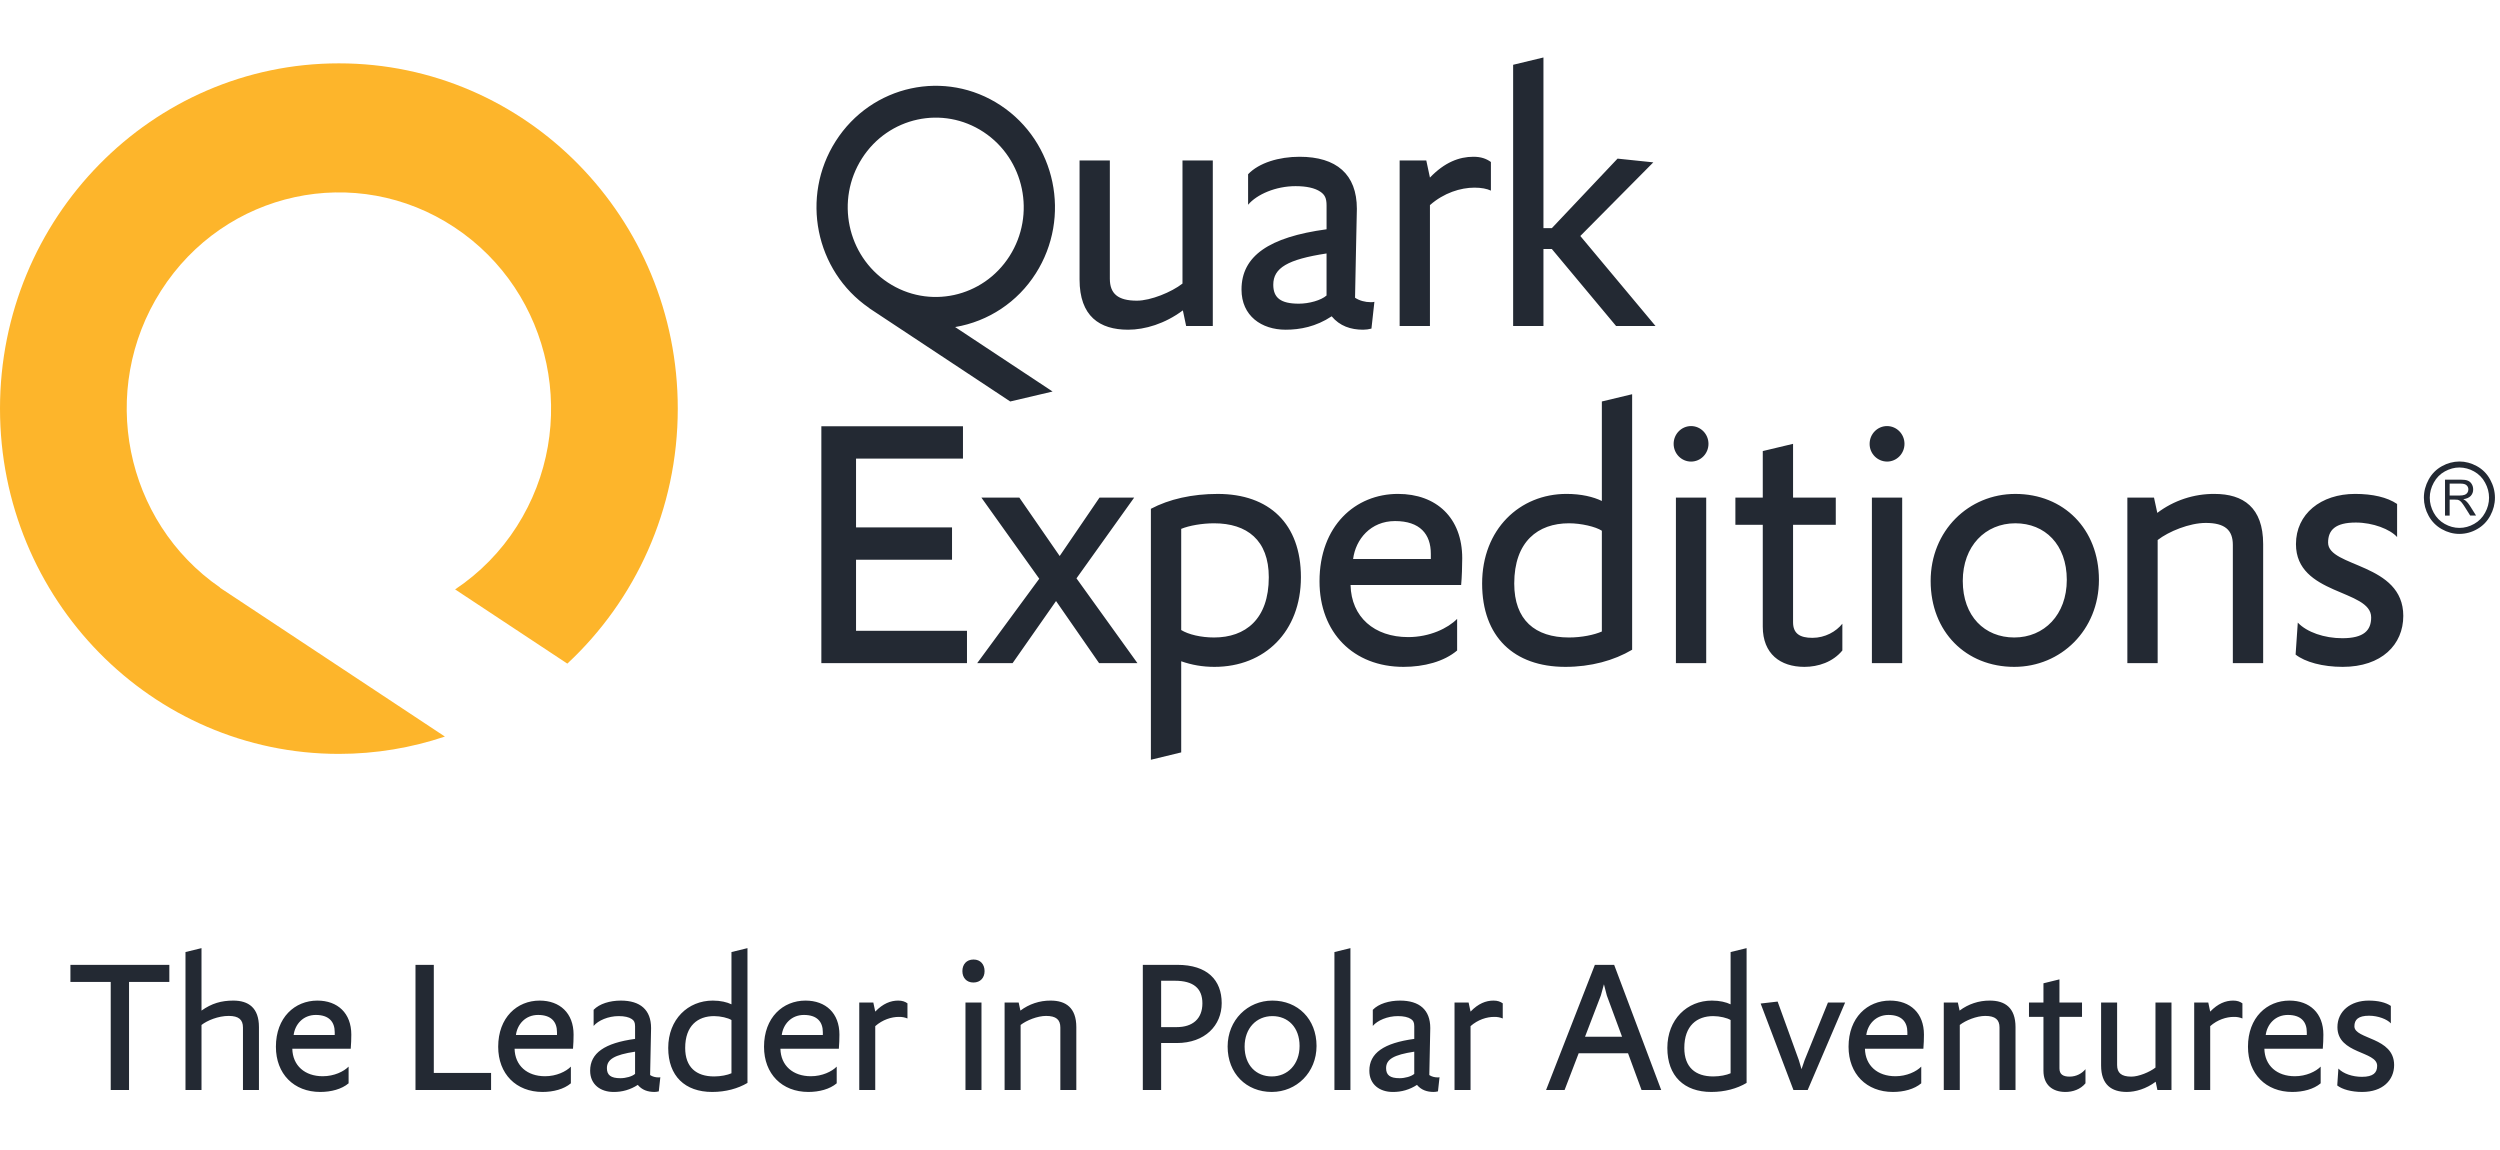
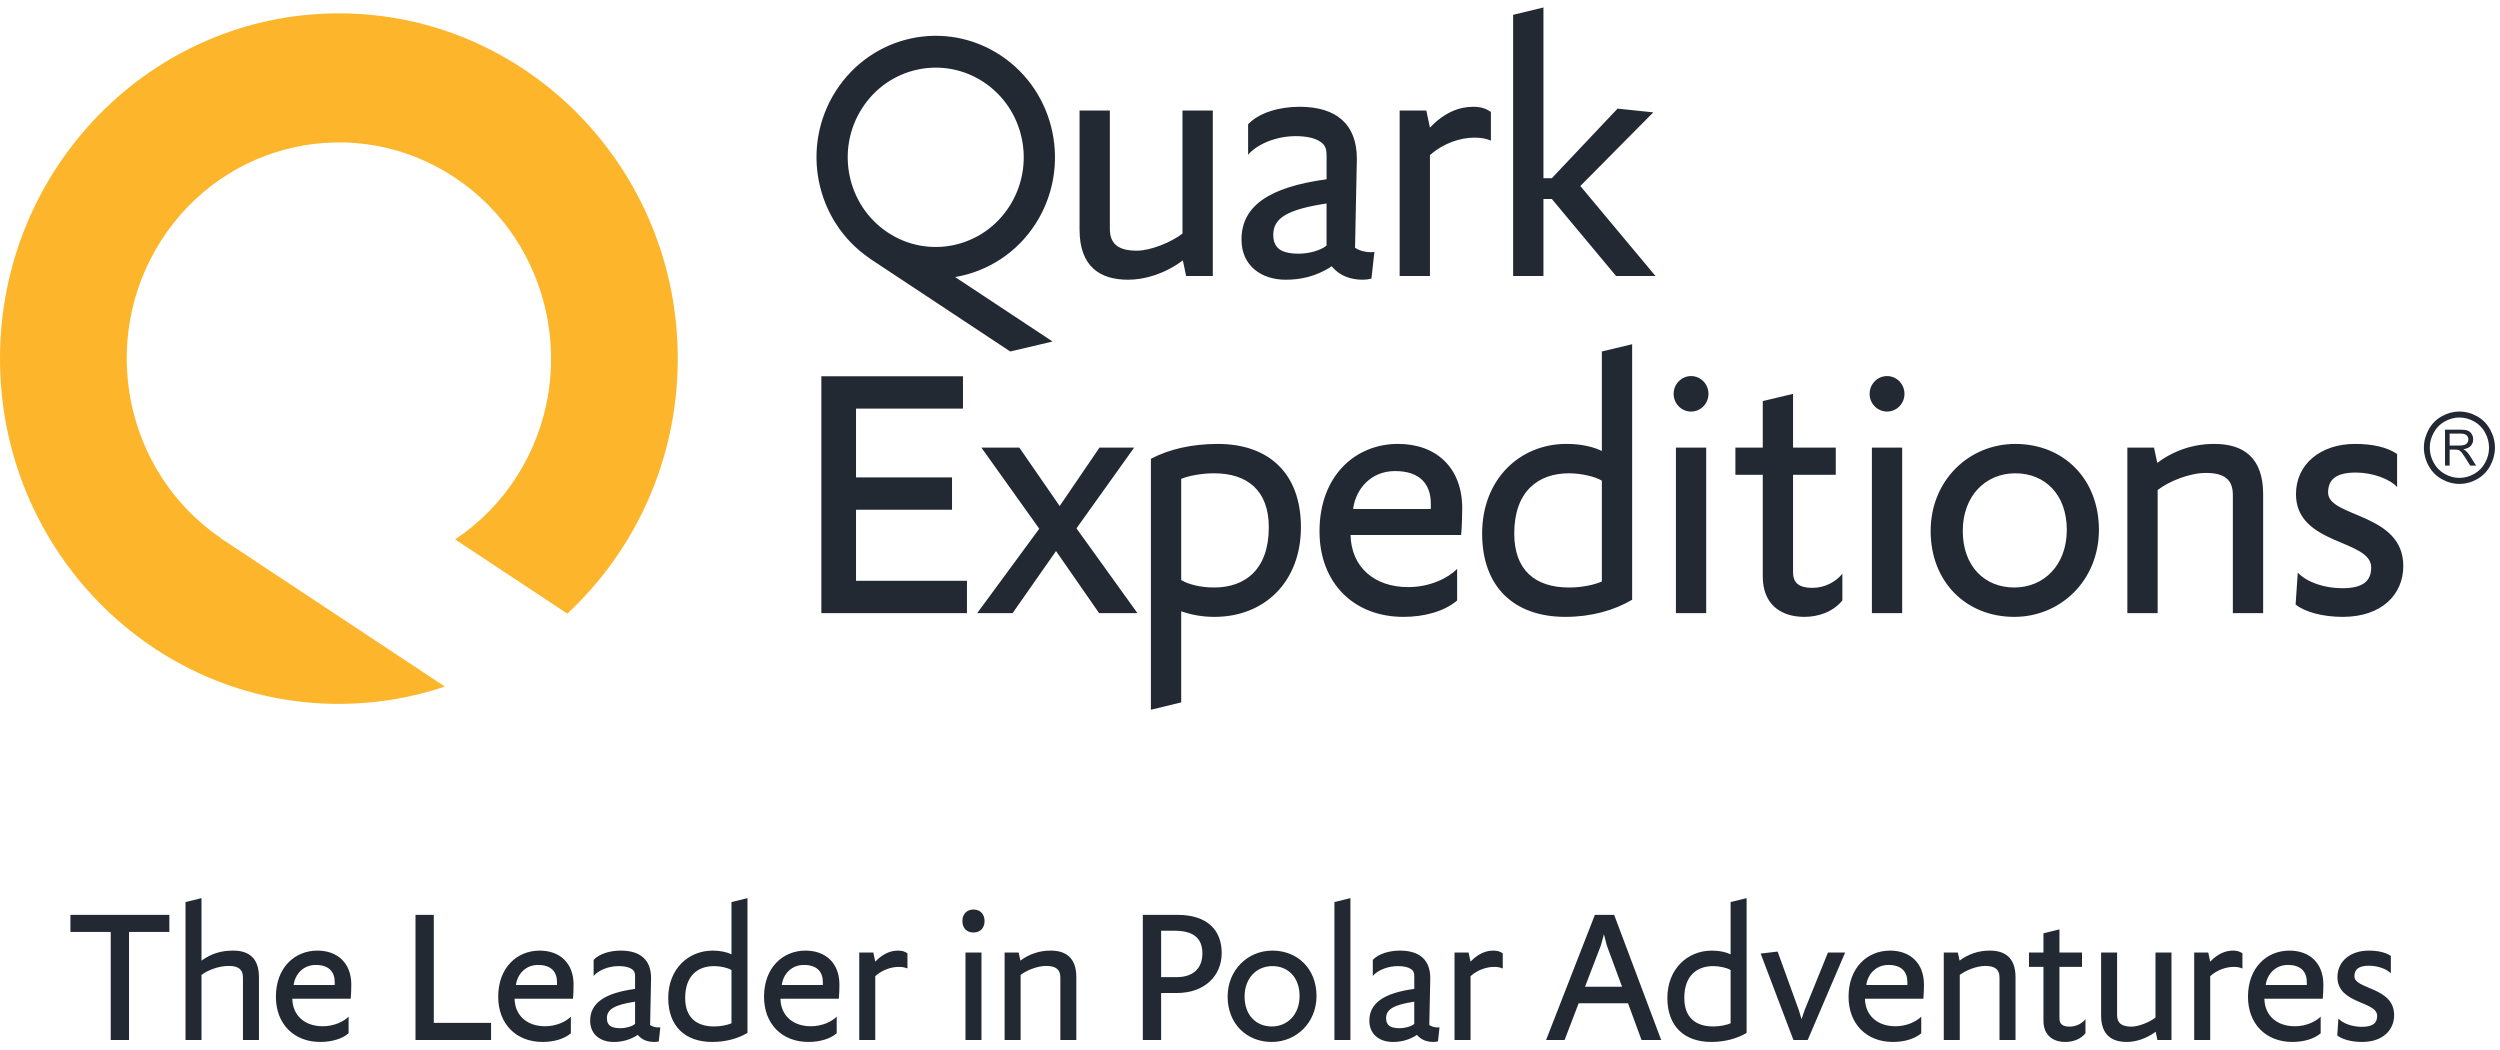
- <svg xmlns="http://www.w3.org/2000/svg" width="100%" height="auto" viewBox="0 0 174 80" fill="none">
-   <path d="m15.543 41.06-.003-.002-.226-.15.007-.012c-6.653-4.581-8.512-13.76-4.12-20.651 4.442-6.97 13.589-8.951 20.428-4.424 6.841 4.525 8.785 13.845 4.342 20.813a14.84 14.84 0 0 1-4.295 4.388l7.81 5.166c4.723-4.395 7.687-10.718 7.687-17.748 0-13.272-10.562-24.031-23.587-24.031S0 15.168 0 28.439c0 13.273 10.561 24.032 23.586 24.032 2.578 0 5.057-.427 7.379-1.206l-15.42-10.203-.002-.003Z" fill="#FDB52B" />
-   <path d="M118.91 30.89c0 .684-.543 1.236-1.211 1.236-.67 0-1.214-.552-1.214-1.235 0-.682.544-1.236 1.214-1.236.668 0 1.211.553 1.211 1.236ZM132.552 30.89c0 .684-.543 1.236-1.214 1.236a1.224 1.224 0 0 1-1.212-1.235c0-.682.543-1.236 1.212-1.236.671 0 1.214.553 1.214 1.236ZM57.166 46.154V29.666h9.857v2.252H59.58v4.789h6.681v2.25H59.58v4.946h7.722v2.251H57.166ZM76.497 46.154 73.5 41.832l-3.023 4.322h-2.464l4.319-5.875-4.026-5.644h2.641l2.807 4.064 2.77-4.064h2.413l-4.014 5.618 4.243 5.901h-2.668ZM82.212 43.851c.507.31 1.372.518 2.286.518 2.184 0 3.81-1.27 3.81-4.194 0-2.588-1.523-3.753-3.81-3.753-.813 0-1.728.155-2.286.387v7.042Zm2.312 2.563c-.814 0-1.575-.13-2.312-.39v6.343l-2.11.512V35.412c1.271-.673 2.872-1.035 4.65-1.035 3.582 0 5.792 2.07 5.792 5.798 0 3.779-2.514 6.239-6.02 6.239ZM99.586 38.906v-.362c0-1.372-.761-2.278-2.49-2.278-1.702 0-2.743 1.268-2.92 2.64h5.41Zm1.83 6.368c-.915.777-2.312 1.14-3.734 1.14-3.481 0-5.844-2.382-5.844-5.954 0-3.857 2.49-6.084 5.462-6.084 2.667 0 4.471 1.657 4.471 4.478 0 .492-.025 1.347-.076 1.864h-7.697c.05 2.227 1.65 3.624 4.013 3.624 1.5 0 2.769-.62 3.405-1.268v2.2ZM111.489 36.939c-.433-.285-1.449-.518-2.287-.518-2.159 0-3.811 1.269-3.811 4.194 0 2.536 1.448 3.754 3.811 3.754.889 0 1.753-.182 2.287-.416V36.94Zm2.108 8.283c-1.27.751-2.87 1.192-4.649 1.192-3.581 0-5.792-2.098-5.792-5.799 0-3.78 2.617-6.239 5.869-6.239 1.04 0 1.88.207 2.464.492v-6.925l2.108-.505v17.784ZM116.644 46.154V34.635h2.108v11.52h-2.108ZM128.228 45.274c-.661.803-1.678 1.14-2.642 1.14-1.678 0-2.897-.907-2.897-2.797v-7.092h-1.906v-1.89h1.906v-3.241l2.108-.503v3.744h2.973v1.89h-2.973v6.782c0 .777.458 1.087 1.346 1.087.89 0 1.651-.44 2.085-.983v1.863ZM130.284 46.154V34.635h2.108v11.52h-2.108ZM143.849 40.356c0-2.46-1.524-3.935-3.581-3.935-2.084 0-3.659 1.58-3.659 4.013 0 2.459 1.525 3.935 3.582 3.935 2.084 0 3.658-1.58 3.658-4.013Zm-3.658 6.058c-3.354 0-5.818-2.434-5.818-5.98 0-3.495 2.643-6.057 5.895-6.057 3.352 0 5.818 2.432 5.818 5.979 0 3.495-2.643 6.058-5.895 6.058ZM155.406 46.154v-8.23c0-1.036-.558-1.528-1.88-1.528-1.143 0-2.591.595-3.353 1.19v8.568h-2.109V34.635h1.855l.229 1.062a6.52 6.52 0 0 1 3.989-1.32c1.98 0 3.379.931 3.379 3.494v8.283h-2.11ZM159.926 43.333c.636.673 1.855 1.087 3.099 1.087 1.5 0 2.008-.544 2.008-1.45 0-1.967-5.234-1.527-5.234-5.099 0-2.097 1.728-3.495 4.117-3.495 1.219 0 2.235.233 2.922.7v2.303c-.483-.543-1.678-1.01-2.871-1.01-1.424 0-1.932.519-1.932 1.398 0 1.735 5.234 1.398 5.234 5.1 0 1.993-1.499 3.547-4.218 3.547-1.397 0-2.617-.337-3.277-.855l.152-2.226ZM59.99 11.03c1.843-2.891 5.636-3.712 8.473-1.836 2.837 1.878 3.643 5.742 1.8 8.632-1.842 2.892-5.635 3.713-8.472 1.835-2.837-1.876-3.643-5.74-1.801-8.63Zm12.098 8.004c2.495-3.917 1.404-9.154-2.44-11.697-3.846-2.544-8.985-1.432-11.482 2.486-2.469 3.873-1.423 9.03 2.316 11.605l.052.045 9.778 6.47 2.948-.693-6.783-4.487a8.264 8.264 0 0 0 5.61-3.729ZM77.245 11.17V19.4c0 1.036.56 1.527 1.88 1.527.966 0 2.414-.595 3.176-1.19V11.17h2.11v11.519h-1.856l-.228-1.087c-1.245.932-2.643 1.346-3.81 1.346-1.983 0-3.38-.933-3.38-3.495V11.17h2.108ZM92.328 17.641c-2.717.414-3.708 1.01-3.708 2.175 0 .906.508 1.32 1.778 1.32.712 0 1.55-.233 1.93-.57v-2.925Zm-2.844 5.307c-1.678 0-3.075-.958-3.075-2.796 0-2.33 1.905-3.65 5.92-4.194v-1.657c0-.517-.128-.75-.432-.957-.38-.259-.965-.388-1.728-.388-1.372 0-2.692.57-3.302 1.295v-2.124c.762-.801 2.159-1.216 3.582-1.216 2.566 0 3.989 1.216 3.989 3.624 0 .389-.127 5.617-.127 6.187.305.206.711.31 1.092.31.102 0 .177 0 .255-.026l-.205 1.864a2.258 2.258 0 0 1-.583.078c-.864 0-1.626-.26-2.186-.933-1.092.726-2.21.933-3.2.933ZM103.767 13.267c-.279-.13-.66-.207-1.143-.207-.966 0-2.134.363-3.1 1.216v8.413h-2.109V11.17h1.855l.254 1.19c1.016-1.06 2.032-1.449 3.023-1.449.534 0 .89.13 1.22.363v1.993ZM112.479 22.689l-4.471-5.358h-.584v5.358h-2.11V4.509l2.11-.509v11.88h.584l4.573-4.84 2.489.26-5.08 5.125 5.233 6.264h-2.744ZM171.176 32.537c-.348 0-.685.093-1.014.272-.329.182-.586.441-.771.78-.186.336-.279.689-.279 1.053 0 .363.091.71.274 1.042.18.333.438.595.764.78.329.184.671.278 1.026.278.356 0 .699-.094 1.026-.279.328-.184.583-.446.762-.779.182-.332.274-.68.274-1.042 0-.364-.092-.717-.278-1.053a1.915 1.915 0 0 0-.77-.78 2.106 2.106 0 0 0-1.014-.272Zm0-.417c.416 0 .821.109 1.217.325.395.218.703.527.922.932.222.404.333.827.333 1.265 0 .434-.11.85-.326 1.252-.218.4-.523.713-.914.933a2.462 2.462 0 0 1-1.232.333c-.427 0-.838-.11-1.23-.333a2.323 2.323 0 0 1-.917-.933 2.594 2.594 0 0 1-.327-1.252c0-.438.111-.861.332-1.265.221-.405.531-.714.926-.932a2.514 2.514 0 0 1 1.216-.325Z" fill="#232933" />
-   <path d="M170.496 34.488h.698a.988.988 0 0 0 .349-.05.371.371 0 0 0 .19-.148.402.402 0 0 0 .064-.224.369.369 0 0 0-.126-.292c-.082-.076-.216-.114-.397-.114h-.778v.828Zm-.323 1.395v-2.5h1.085c.221 0 .389.023.5.07a.545.545 0 0 1 .273.237.703.703 0 0 1 .101.376.632.632 0 0 1-.167.447c-.113.122-.287.199-.523.232a.764.764 0 0 1 .194.125c.096.089.187.199.27.332l.428.681h-.409l-.325-.52a4.251 4.251 0 0 0-.233-.344.716.716 0 0 0-.165-.169.461.461 0 0 0-.15-.066.982.982 0 0 0-.179-.01h-.377v1.11h-.323ZM8.981 68.342v7.521H7.706v-7.52H4.901v-1.19h6.885v1.19H8.981ZM16.91 75.863v-4.349c0-.546-.295-.806-.993-.806-.725 0-1.49.314-1.892.629v4.526H12.91v-9.6l1.114-.273v4.348c.711-.505 1.382-.697 2.214-.697 1.047 0 1.785.492 1.785 1.846v4.376H16.91ZM23.297 72.034v-.192c0-.724-.403-1.202-1.316-1.202-.9 0-1.45.67-1.543 1.394h2.859Zm.966 3.364c-.483.41-1.222.602-1.973.602-1.839 0-3.087-1.258-3.087-3.145 0-2.038 1.315-3.214 2.886-3.214 1.409 0 2.362.875 2.362 2.366 0 .26-.014.71-.04.984h-4.067c.027 1.177.872 1.915 2.12 1.915.793 0 1.463-.328 1.799-.67v1.162ZM28.918 75.863v-8.71h1.275v7.521h3.986v1.19h-5.261ZM38.767 72.034v-.192c0-.724-.402-1.202-1.315-1.202-.9 0-1.45.67-1.543 1.394h2.858Zm.966 3.364c-.483.41-1.22.602-1.972.602-1.84 0-3.087-1.258-3.087-3.145 0-2.038 1.315-3.214 2.885-3.214 1.41 0 2.362.875 2.362 2.366 0 .26-.013.71-.04.984h-4.066c.027 1.177.872 1.915 2.12 1.915.792 0 1.463-.328 1.798-.67v1.162ZM44.201 73.197c-1.436.218-1.96.533-1.96 1.148 0 .479.269.698.94.698.376 0 .819-.123 1.02-.301v-1.546ZM42.698 76c-.886 0-1.624-.506-1.624-1.477 0-1.23 1.007-1.928 3.127-2.216v-.875c0-.273-.067-.396-.228-.506-.201-.136-.51-.205-.913-.205-.724 0-1.422.301-1.744.684v-1.121c.402-.424 1.14-.643 1.892-.643 1.356 0 2.107.643 2.107 1.914 0 .206-.067 2.968-.067 3.269.161.109.376.164.577.164.054 0 .094 0 .134-.014l-.107.985a1.187 1.187 0 0 1-.309.04c-.456 0-.858-.136-1.154-.491A2.985 2.985 0 0 1 42.7 76ZM50.91 70.995c-.228-.15-.765-.274-1.208-.274-1.14 0-2.013.67-2.013 2.216 0 1.34.765 1.983 2.013 1.983.47 0 .926-.096 1.208-.22v-3.705Zm1.114 4.376c-.671.397-1.517.629-2.456.629-1.893 0-3.06-1.108-3.06-3.063 0-1.997 1.382-3.296 3.1-3.296.55 0 .993.11 1.302.26v-3.638l1.114-.273v9.381ZM57.27 72.034v-.192c0-.724-.403-1.202-1.316-1.202-.9 0-1.45.67-1.543 1.394h2.858Zm.965 3.364c-.483.41-1.221.602-1.972.602-1.84 0-3.087-1.258-3.087-3.145 0-2.038 1.315-3.214 2.886-3.214 1.409 0 2.362.875 2.362 2.366 0 .26-.014.71-.04.984h-4.067c.026 1.177.872 1.915 2.12 1.915.792 0 1.463-.328 1.798-.67v1.162ZM63.16 70.886a1.448 1.448 0 0 0-.605-.11c-.51 0-1.127.192-1.638.643v4.444h-1.113v-6.085h.98l.133.63c.538-.562 1.074-.767 1.598-.767.281 0 .47.068.644.191v1.054ZM67.197 75.863v-6.085h1.114v6.085h-1.114Zm.55-7.48c-.483 0-.765-.342-.765-.793 0-.465.282-.807.778-.807.483 0 .766.342.766.807 0 .451-.282.793-.779.793ZM73.8 75.863v-4.349c0-.546-.296-.806-.994-.806-.604 0-1.369.314-1.771.629v4.526H69.92v-6.085h.98l.12.56a3.446 3.446 0 0 1 2.107-.697c1.047 0 1.785.492 1.785 1.846v4.376H73.8ZM80.815 71.487h1.087c1.1 0 1.785-.574 1.785-1.654 0-1.04-.617-1.573-1.919-1.573h-.953v3.227Zm1.087 1.108h-1.087v3.268H79.54v-8.71h2.402c2.094 0 3.088 1.066 3.088 2.666 0 1.545-1.155 2.776-3.128 2.776ZM90.45 72.8c0-1.299-.806-2.079-1.892-2.079-1.1 0-1.933.834-1.933 2.12 0 1.3.805 2.079 1.892 2.079 1.1 0 1.933-.835 1.933-2.12ZM88.517 76c-1.772 0-3.074-1.286-3.074-3.159 0-1.846 1.396-3.2 3.115-3.2 1.771 0 3.073 1.285 3.073 3.158 0 1.847-1.396 3.2-3.114 3.2ZM92.876 75.863v-9.6l1.114-.273v9.873h-1.114ZM98.432 73.197c-1.436.218-1.96.533-1.96 1.148 0 .479.27.698.94.698.376 0 .819-.123 1.02-.301v-1.546ZM96.93 76c-.886 0-1.624-.506-1.624-1.477 0-1.23 1.006-1.928 3.127-2.216v-.875c0-.273-.067-.396-.228-.506-.201-.136-.51-.205-.913-.205-.725 0-1.423.301-1.745.684v-1.121c.403-.424 1.141-.643 1.893-.643 1.355 0 2.107.643 2.107 1.914 0 .206-.067 2.968-.067 3.269.161.109.375.164.577.164.053 0 .094 0 .134-.014l-.108.985a1.172 1.172 0 0 1-.308.04c-.456 0-.859-.136-1.154-.491a2.984 2.984 0 0 1-1.691.492ZM104.591 70.886a1.449 1.449 0 0 0-.604-.11c-.51 0-1.127.192-1.637.643v4.444h-1.115v-6.085h.98l.135.63c.536-.562 1.073-.767 1.596-.767.283 0 .47.068.645.191v1.054ZM110.318 72.157h2.577l-1.06-2.871-.201-.78-.215.78-1.101 2.871Zm2.993 1.149h-3.435l-.98 2.557h-1.289l3.396-8.71h1.342l3.275 8.71h-1.369l-.94-2.557ZM120.45 70.995c-.229-.15-.766-.274-1.208-.274-1.141 0-2.014.67-2.014 2.216 0 1.34.766 1.983 2.014 1.983.47 0 .926-.096 1.208-.22v-3.705Zm1.113 4.376c-.67.397-1.516.629-2.456.629-1.892 0-3.06-1.108-3.06-3.063 0-1.997 1.382-3.296 3.101-3.296.55 0 .993.11 1.302.26v-3.638l1.113-.273v9.381ZM125.816 75.863h-.993l-2.282-6.017 1.182-.137 1.476 4.076.187.629.216-.63 1.623-4.006h1.195l-2.604 6.085ZM132.753 72.034v-.192c0-.724-.403-1.202-1.315-1.202-.9 0-1.45.67-1.544 1.394h2.859Zm.966 3.364c-.483.41-1.221.602-1.973.602-1.838 0-3.087-1.258-3.087-3.145 0-2.038 1.316-3.214 2.886-3.214 1.409 0 2.362.875 2.362 2.366 0 .26-.013.71-.04.984H129.8c.027 1.177.873 1.915 2.121 1.915.792 0 1.463-.328 1.798-.67v1.162ZM139.166 75.863v-4.349c0-.546-.295-.806-.993-.806-.604 0-1.369.314-1.772.629v4.526h-1.114v-6.085h.98l.121.56a3.446 3.446 0 0 1 2.107-.697c1.047 0 1.785.492 1.785 1.846v4.376h-1.114ZM145.149 75.398c-.348.424-.885.602-1.395.602-.886 0-1.53-.479-1.53-1.477v-3.747h-1.007v-.998h1.007v-1.34l1.114-.274v1.614h1.57v.998h-1.57v3.583c0 .41.241.574.711.574s.872-.233 1.1-.52v.985ZM147.351 69.778v4.348c0 .548.294.807.993.807.509 0 1.274-.314 1.677-.63v-4.525h1.114v6.085h-.98l-.12-.574c-.658.492-1.396.71-2.014.71-1.046 0-1.785-.491-1.785-1.845v-4.376h1.115ZM156.072 70.886a1.449 1.449 0 0 0-.604-.11c-.51 0-1.128.192-1.638.643v4.444h-1.114v-6.085h.98l.134.63c.537-.562 1.073-.767 1.597-.767.282 0 .47.068.645.191v1.054ZM160.553 72.034v-.192c0-.724-.403-1.202-1.316-1.202-.899 0-1.449.67-1.543 1.394h2.859Zm.966 3.364c-.483.41-1.221.602-1.973.602-1.839 0-3.087-1.258-3.087-3.145 0-2.038 1.316-3.214 2.886-3.214 1.409 0 2.362.875 2.362 2.366 0 .26-.014.71-.041.984H157.6c.027 1.177.872 1.915 2.121 1.915.791 0 1.462-.328 1.798-.67v1.162ZM162.752 74.372c.336.356.98.575 1.638.575.791 0 1.06-.287 1.06-.766 0-1.039-2.765-.807-2.765-2.694 0-1.107.912-1.846 2.175-1.846.644 0 1.18.123 1.543.37v1.216c-.255-.287-.886-.533-1.517-.533-.751 0-1.02.274-1.02.738 0 .917 2.765.74 2.765 2.694 0 1.053-.792 1.874-2.228 1.874-.738 0-1.382-.178-1.731-.451l.08-1.177Z" fill="#232933" />
+ <svg xmlns="http://www.w3.org/2000/svg" width="100" height="42" viewBox="0 0 100 42">
+   <g fill="none" transform="translate(0 .299)">
+     <path fill="#FDB52B" d="M8.933,21.299 L8.931,21.298 L8.801,21.211 L8.805,21.205 C4.982,18.572 3.913,13.297 6.437,9.336 C8.99,5.33 14.247,4.192 18.178,6.794 C22.109,9.394 23.226,14.751 20.673,18.755 C20.035,19.759 19.194,20.618 18.205,21.277 L22.693,24.246 C25.407,21.72 27.111,18.086 27.111,14.046 C27.111,6.418 21.041,0.235 13.555,0.235 C6.07,0.235 0,6.418 0,14.045 C0,21.674 6.07,27.857 13.555,27.857 C15.037,27.857 16.461,27.611 17.796,27.164 L8.934,21.3 L8.933,21.298 L8.933,21.299 Z" />
+     <path fill="#232933" d="M68.339,15.454 C68.339,15.847 68.027,16.164 67.643,16.164 C67.258,16.164 66.945,15.847 66.945,15.455 C66.945,15.063 67.258,14.744 67.643,14.744 C68.027,14.744 68.339,15.062 68.339,15.455 L68.339,15.454 Z M76.179,15.454 C76.179,15.847 75.867,16.164 75.482,16.164 C75.093,16.161 74.782,15.843 74.785,15.455 C74.785,15.063 75.097,14.744 75.482,14.744 C75.867,14.744 76.179,15.062 76.179,15.455 L76.179,15.454 Z M32.854,24.226 L32.854,14.751 L38.519,14.751 L38.519,16.045 L34.241,16.045 L34.241,18.797 L38.081,18.797 L38.081,20.09 L34.241,20.09 L34.241,22.933 L38.679,22.933 L38.679,24.226 L32.854,24.226 L32.854,24.226 Z M43.964,24.226 L42.241,21.743 L40.504,24.226 L39.088,24.226 L41.57,20.85 L39.256,17.606 L40.774,17.606 L42.387,19.942 L43.979,17.606 L45.366,17.606 L43.059,20.835 L45.498,24.226 L43.964,24.226 L43.964,24.226 Z M47.248,22.903 C47.54,23.081 48.037,23.201 48.562,23.201 C49.817,23.201 50.752,22.471 50.752,20.79 C50.752,19.303 49.876,18.633 48.562,18.633 C48.095,18.633 47.569,18.722 47.248,18.856 L47.248,22.903 Z M48.577,24.376 C48.109,24.376 47.672,24.301 47.248,24.152 L47.248,27.797 L46.036,28.091 L46.036,18.053 C46.766,17.666 47.686,17.458 48.708,17.458 C50.767,17.458 52.037,18.648 52.037,20.79 C52.037,22.962 50.592,24.376 48.577,24.376 L48.577,24.376 Z M57.233,20.061 L57.233,19.853 C57.233,19.064 56.796,18.544 55.802,18.544 C54.824,18.544 54.226,19.272 54.124,20.061 L57.233,20.061 Z M58.285,23.721 C57.759,24.167 56.956,24.376 56.139,24.376 C54.139,24.376 52.78,23.007 52.78,20.954 C52.78,18.737 54.211,17.457 55.92,17.457 C57.452,17.457 58.489,18.41 58.489,20.031 C58.489,20.314 58.475,20.805 58.445,21.102 L54.022,21.102 C54.051,22.382 54.97,23.185 56.328,23.185 C57.19,23.185 57.92,22.829 58.285,22.456 L58.285,23.721 L58.285,23.721 Z M64.074,18.93 C63.825,18.767 63.241,18.633 62.76,18.633 C61.519,18.633 60.57,19.362 60.57,21.043 C60.57,22.501 61.402,23.201 62.76,23.201 C63.271,23.201 63.767,23.096 64.074,22.961 L64.074,18.931 L64.074,18.93 Z M65.286,23.691 C64.556,24.122 63.636,24.376 62.614,24.376 C60.556,24.376 59.285,23.17 59.285,21.043 C59.285,18.871 60.789,17.457 62.658,17.457 C63.256,17.457 63.739,17.576 64.074,17.74 L64.074,13.76 L65.286,13.47 L65.286,23.691 Z M67.037,24.226 L67.037,17.606 L68.248,17.606 L68.248,24.227 L67.037,24.227 L67.037,24.226 Z M73.694,23.721 C73.314,24.182 72.73,24.376 72.176,24.376 C71.211,24.376 70.511,23.855 70.511,22.768 L70.511,18.693 L69.416,18.693 L69.416,17.606 L70.511,17.606 L70.511,15.744 L71.722,15.455 L71.722,17.606 L73.431,17.606 L73.431,18.693 L71.722,18.693 L71.722,22.59 C71.722,23.037 71.986,23.215 72.496,23.215 C73.007,23.215 73.445,22.962 73.694,22.65 L73.694,23.721 L73.694,23.721 Z M74.876,24.226 L74.876,17.606 L76.087,17.606 L76.087,24.227 L74.876,24.227 L74.876,24.226 Z M82.672,20.894 C82.672,19.48 81.796,18.633 80.614,18.633 C79.416,18.633 78.511,19.541 78.511,20.939 C78.511,22.352 79.387,23.201 80.57,23.201 C81.767,23.201 82.672,22.293 82.672,20.894 Z M80.57,24.376 C78.642,24.376 77.226,22.977 77.226,20.939 C77.226,18.93 78.745,17.458 80.614,17.458 C82.54,17.458 83.957,18.856 83.957,20.894 C83.957,22.903 82.439,24.376 80.57,24.376 L80.57,24.376 Z M89.314,24.226 L89.314,19.497 C89.314,18.901 88.993,18.618 88.233,18.618 C87.576,18.618 86.744,18.96 86.306,19.302 L86.306,24.226 L85.094,24.226 L85.094,17.606 L86.16,17.606 L86.292,18.217 C86.951,17.718 87.758,17.451 88.584,17.458 C89.722,17.458 90.526,17.993 90.526,19.466 L90.526,24.226 L89.314,24.226 L89.314,24.226 Z M91.911,22.605 C92.277,22.992 92.978,23.23 93.693,23.23 C94.555,23.23 94.847,22.917 94.847,22.397 C94.847,21.266 91.839,21.519 91.839,19.466 C91.839,18.261 92.832,17.457 94.205,17.457 C94.905,17.457 95.489,17.591 95.884,17.86 L95.884,19.183 C95.606,18.871 94.92,18.603 94.234,18.603 C93.416,18.603 93.124,18.901 93.124,19.406 C93.124,20.403 96.132,20.21 96.132,22.337 C96.132,23.483 95.27,24.376 93.707,24.376 C92.905,24.376 92.203,24.182 91.824,23.884 L91.911,22.605 L91.911,22.605 Z M34.477,4.04 C35.536,2.379 37.716,1.907 39.347,2.985 C40.977,4.064 41.44,6.285 40.381,7.946 C39.322,9.608 37.143,10.08 35.512,9.001 C33.882,7.922 33.418,5.702 34.477,4.041 L34.477,4.04 Z M41.43,8.64 C42.864,6.389 42.237,3.379 40.028,1.918 C37.817,0.456 34.864,1.095 33.429,3.347 C32.01,5.572 32.611,8.536 34.76,10.016 L34.79,10.042 L40.409,13.76 L42.103,13.362 L38.205,10.783 C39.535,10.559 40.708,9.78 41.429,8.64 L41.43,8.64 Z M44.394,4.121 L44.394,8.851 C44.394,9.446 44.716,9.728 45.474,9.728 C46.029,9.728 46.861,9.386 47.299,9.044 L47.299,4.121 L48.512,4.121 L48.512,10.741 L47.445,10.741 L47.314,10.116 C46.599,10.652 45.795,10.89 45.125,10.89 C43.985,10.89 43.182,10.353 43.182,8.881 L43.182,4.121 L44.394,4.121 L44.394,4.121 Z M53.062,7.84 C51.501,8.078 50.931,8.42 50.931,9.09 C50.931,9.61 51.223,9.848 51.953,9.848 C52.362,9.848 52.844,9.714 53.062,9.521 L53.062,7.84 L53.062,7.84 Z M51.428,10.89 C50.463,10.89 49.66,10.339 49.66,9.283 C49.66,7.944 50.755,7.185 53.063,6.872 L53.063,5.92 C53.063,5.623 52.989,5.489 52.814,5.37 C52.596,5.221 52.26,5.147 51.821,5.147 C51.033,5.147 50.274,5.475 49.924,5.891 L49.924,4.671 C50.361,4.21 51.164,3.972 51.982,3.972 C53.457,3.972 54.275,4.671 54.275,6.055 C54.275,6.278 54.202,9.283 54.202,9.61 C54.377,9.729 54.61,9.789 54.829,9.789 C54.888,9.789 54.931,9.789 54.976,9.774 L54.858,10.845 C54.749,10.874 54.636,10.889 54.523,10.89 C54.026,10.89 53.589,10.74 53.267,10.353 C52.639,10.771 51.997,10.89 51.428,10.89 L51.428,10.89 Z M59.636,5.326 C59.476,5.251 59.257,5.207 58.979,5.207 C58.424,5.207 57.753,5.416 57.198,5.906 L57.198,10.741 L55.986,10.741 L55.986,4.121 L57.052,4.121 L57.198,4.805 C57.782,4.195 58.366,3.972 58.935,3.972 C59.242,3.972 59.447,4.047 59.636,4.18 L59.636,5.326 L59.636,5.326 Z M64.643,10.741 L62.074,7.661 L61.738,7.661 L61.738,10.741 L60.525,10.741 L60.525,0.293 L61.738,0 L61.738,6.828 L62.074,6.828 L64.702,4.046 L66.132,4.195 L63.213,7.141 L66.22,10.741 L64.643,10.741 Z M98.377,16.401 C98.177,16.401 97.983,16.454 97.794,16.557 C97.605,16.661 97.457,16.81 97.351,17.005 C97.244,17.198 97.191,17.401 97.191,17.61 C97.191,17.819 97.243,18.018 97.348,18.209 C97.452,18.401 97.6,18.551 97.787,18.657 C97.976,18.763 98.173,18.817 98.377,18.817 C98.582,18.817 98.779,18.763 98.967,18.657 C99.155,18.551 99.302,18.401 99.405,18.209 C99.509,18.018 99.562,17.818 99.562,17.61 C99.562,17.401 99.509,17.198 99.402,17.005 C99.302,16.816 99.148,16.66 98.96,16.557 C98.782,16.456 98.581,16.403 98.377,16.401 L98.377,16.401 Z M98.377,16.161 C98.616,16.161 98.849,16.224 99.076,16.348 C99.303,16.473 99.48,16.651 99.606,16.883 C99.734,17.116 99.798,17.359 99.798,17.61 C99.798,17.86 99.734,18.099 99.61,18.33 C99.485,18.56 99.31,18.74 99.085,18.866 C98.87,18.991 98.626,19.057 98.377,19.057 C98.132,19.057 97.895,18.994 97.67,18.866 C97.447,18.742 97.264,18.555 97.143,18.33 C97.021,18.11 96.956,17.862 96.955,17.61 C96.955,17.359 97.019,17.116 97.146,16.883 C97.273,16.651 97.451,16.473 97.678,16.348 C97.892,16.227 98.132,16.163 98.377,16.161 L98.377,16.161 Z" />
+     <path fill="#232933" d="M97.986,17.522 L98.387,17.522 C98.455,17.524 98.523,17.515 98.588,17.493 C98.633,17.478 98.671,17.448 98.697,17.408 C98.722,17.37 98.735,17.325 98.734,17.279 C98.736,17.215 98.71,17.154 98.661,17.111 C98.614,17.068 98.537,17.046 98.433,17.046 L97.986,17.046 L97.986,17.522 L97.986,17.522 Z M97.801,18.324 L97.801,16.887 L98.424,16.887 C98.551,16.887 98.648,16.9 98.711,16.927 C98.778,16.953 98.833,17.001 98.868,17.063 C98.908,17.128 98.928,17.203 98.926,17.279 C98.929,17.374 98.895,17.466 98.83,17.536 C98.766,17.606 98.666,17.651 98.53,17.67 C98.57,17.688 98.608,17.712 98.641,17.741 C98.697,17.793 98.749,17.856 98.797,17.932 L99.043,18.324 L98.807,18.324 L98.621,18.025 C98.579,17.957 98.535,17.891 98.487,17.827 C98.461,17.79 98.429,17.757 98.392,17.73 C98.366,17.712 98.337,17.699 98.306,17.692 C98.272,17.687 98.237,17.685 98.203,17.686 L97.986,17.686 L97.986,18.324 L97.801,18.324 L97.801,18.324 Z M5.161,36.978 L5.161,41.301 L4.429,41.301 L4.429,36.979 L2.817,36.979 L2.817,36.295 L6.774,36.295 L6.774,36.979 L5.161,36.979 L5.161,36.978 Z M9.718,41.301 L9.718,38.801 C9.718,38.487 9.549,38.338 9.148,38.338 C8.731,38.338 8.291,38.518 8.06,38.699 L8.06,41.301 L7.42,41.301 L7.42,35.783 L8.06,35.626 L8.06,38.125 C8.468,37.835 8.854,37.725 9.332,37.725 C9.934,37.725 10.358,38.007 10.358,38.786 L10.358,41.301 L9.718,41.301 L9.718,41.301 Z M13.389,39.1 L13.389,38.99 C13.389,38.574 13.157,38.299 12.633,38.299 C12.116,38.299 11.799,38.684 11.746,39.1 L13.389,39.1 L13.389,39.1 Z M13.944,41.033 C13.667,41.269 13.242,41.379 12.81,41.379 C11.753,41.379 11.036,40.656 11.036,39.572 C11.036,38.401 11.792,37.725 12.695,37.725 C13.505,37.725 14.052,38.228 14.052,39.084 C14.052,39.234 14.044,39.493 14.029,39.65 L11.692,39.65 C11.707,40.326 12.193,40.751 12.91,40.751 C13.366,40.751 13.751,40.562 13.944,40.366 L13.944,41.033 L13.944,41.033 Z M16.62,41.301 L16.62,36.295 L17.352,36.295 L17.352,40.617 L19.643,40.617 L19.643,41.301 L16.62,41.301 L16.62,41.301 Z M22.28,39.1 L22.28,38.99 C22.28,38.574 22.049,38.299 21.524,38.299 C21.007,38.299 20.691,38.684 20.637,39.1 L22.28,39.1 L22.28,39.1 Z M22.835,41.033 C22.557,41.269 22.134,41.379 21.702,41.379 C20.644,41.379 19.928,40.656 19.928,39.572 C19.928,38.401 20.683,37.725 21.586,37.725 C22.396,37.725 22.943,38.228 22.943,39.084 C22.943,39.234 22.936,39.493 22.92,39.65 L20.583,39.65 C20.599,40.326 21.084,40.751 21.802,40.751 C22.257,40.751 22.643,40.562 22.835,40.366 L22.835,41.033 L22.835,41.033 Z M25.403,39.768 C24.578,39.894 24.276,40.075 24.276,40.428 C24.276,40.703 24.431,40.829 24.817,40.829 C25.033,40.829 25.287,40.759 25.403,40.656 L25.403,39.768 L25.403,39.768 Z M24.539,41.379 C24.03,41.379 23.606,41.089 23.606,40.53 C23.606,39.824 24.184,39.422 25.403,39.257 L25.403,38.754 C25.403,38.597 25.364,38.526 25.272,38.463 C25.156,38.385 24.979,38.345 24.747,38.345 C24.331,38.345 23.93,38.518 23.745,38.739 L23.745,38.094 C23.976,37.851 24.4,37.725 24.832,37.725 C25.611,37.725 26.043,38.094 26.043,38.825 C26.043,38.943 26.005,40.53 26.005,40.703 C26.097,40.766 26.221,40.798 26.336,40.798 C26.367,40.798 26.39,40.798 26.413,40.79 L26.352,41.356 C26.294,41.371 26.234,41.379 26.174,41.379 C25.912,41.379 25.681,41.301 25.511,41.097 C25.223,41.286 24.885,41.385 24.54,41.379 L24.539,41.379 Z M29.259,38.503 C29.128,38.417 28.819,38.345 28.564,38.345 C27.909,38.345 27.407,38.73 27.407,39.619 C27.407,40.389 27.847,40.759 28.564,40.759 C28.834,40.759 29.097,40.703 29.259,40.632 L29.259,38.503 Z M29.899,41.018 C29.513,41.246 29.027,41.379 28.487,41.379 C27.399,41.379 26.729,40.743 26.729,39.619 C26.729,38.471 27.523,37.725 28.51,37.725 C28.826,37.725 29.081,37.788 29.259,37.874 L29.259,35.783 L29.899,35.626 L29.899,41.018 Z M32.914,39.1 L32.914,38.99 C32.914,38.574 32.682,38.299 32.157,38.299 C31.64,38.299 31.324,38.684 31.271,39.1 L32.913,39.1 L32.914,39.1 Z M33.468,41.033 C33.191,41.269 32.767,41.379 32.335,41.379 C31.278,41.379 30.561,40.656 30.561,39.572 C30.561,38.401 31.317,37.725 32.22,37.725 C33.029,37.725 33.577,38.228 33.577,39.084 C33.577,39.234 33.569,39.493 33.554,39.65 L31.217,39.65 C31.232,40.326 31.718,40.751 32.435,40.751 C32.89,40.751 33.276,40.562 33.468,40.366 L33.468,41.033 L33.468,41.033 Z M36.299,38.44 C36.189,38.395 36.07,38.373 35.951,38.377 C35.658,38.377 35.303,38.487 35.01,38.747 L35.01,41.301 L34.37,41.301 L34.37,37.803 L34.933,37.803 L35.01,38.166 C35.319,37.843 35.627,37.725 35.928,37.725 C36.09,37.725 36.198,37.764 36.298,37.834 L36.298,38.44 L36.299,38.44 Z M38.619,41.301 L38.619,37.803 L39.259,37.803 L39.259,41.301 L38.619,41.301 Z M38.935,37.002 C38.657,37.002 38.495,36.805 38.495,36.546 C38.495,36.279 38.657,36.082 38.943,36.082 C39.22,36.082 39.383,36.279 39.383,36.546 C39.383,36.805 39.221,37.002 38.935,37.002 L38.935,37.002 Z M42.414,41.301 L42.414,38.801 C42.414,38.487 42.244,38.338 41.843,38.338 C41.495,38.338 41.056,38.518 40.825,38.699 L40.825,41.301 L40.184,41.301 L40.184,37.803 L40.747,37.803 L40.816,38.125 C41.165,37.862 41.59,37.721 42.027,37.725 C42.629,37.725 43.053,38.007 43.053,38.786 L43.053,41.301 L42.414,41.301 L42.414,41.301 Z M46.445,38.786 L47.07,38.786 C47.702,38.786 48.096,38.456 48.096,37.835 C48.096,37.237 47.741,36.931 46.993,36.931 L46.445,36.931 L46.445,38.786 L46.445,38.786 Z M47.07,39.422 L46.445,39.422 L46.445,41.301 L45.713,41.301 L45.713,36.295 L47.093,36.295 C48.297,36.295 48.868,36.907 48.868,37.827 C48.868,38.715 48.204,39.422 47.07,39.422 L47.07,39.422 Z M51.983,39.54 C51.983,38.794 51.52,38.345 50.895,38.345 C50.263,38.345 49.784,38.825 49.784,39.564 C49.784,40.311 50.247,40.759 50.872,40.759 C51.504,40.759 51.983,40.279 51.983,39.54 Z M50.872,41.379 C49.853,41.379 49.105,40.64 49.105,39.564 C49.105,38.503 49.907,37.725 50.895,37.725 C51.913,37.725 52.661,38.463 52.661,39.54 C52.661,40.601 51.859,41.379 50.872,41.379 L50.872,41.379 Z M53.377,41.301 L53.377,35.783 L54.017,35.626 L54.017,41.301 L53.377,41.301 L53.377,41.301 Z M56.57,39.768 C55.745,39.894 55.444,40.075 55.444,40.428 C55.444,40.703 55.599,40.829 55.984,40.829 C56.2,40.829 56.455,40.759 56.57,40.656 L56.57,39.768 L56.57,39.768 Z M55.707,41.379 C55.198,41.379 54.774,41.089 54.774,40.53 C54.774,39.824 55.352,39.422 56.571,39.257 L56.571,38.754 C56.571,38.597 56.532,38.526 56.44,38.463 C56.324,38.385 56.147,38.345 55.915,38.345 C55.498,38.345 55.097,38.518 54.912,38.739 L54.912,38.094 C55.144,37.851 55.568,37.725 56,37.725 C56.779,37.725 57.211,38.094 57.211,38.825 C57.211,38.943 57.172,40.53 57.172,40.703 C57.265,40.766 57.388,40.798 57.504,40.798 C57.534,40.798 57.558,40.798 57.581,40.79 L57.519,41.356 C57.461,41.371 57.402,41.379 57.342,41.379 C57.08,41.379 56.848,41.301 56.679,41.097 C56.391,41.286 56.052,41.385 55.707,41.379 L55.707,41.379 Z M60.11,38.44 C60,38.395 59.882,38.373 59.763,38.377 C59.47,38.377 59.115,38.487 58.822,38.747 L58.822,41.301 L58.181,41.301 L58.181,37.803 L58.744,37.803 L58.822,38.166 C59.13,37.843 59.439,37.725 59.739,37.725 C59.902,37.725 60.009,37.764 60.11,37.834 L60.11,38.44 L60.11,38.44 Z M63.401,39.171 L64.882,39.171 L64.273,37.521 L64.157,37.072 L64.034,37.521 L63.401,39.171 Z M65.121,39.831 L63.147,39.831 L62.584,41.301 L61.843,41.301 L63.795,36.295 L64.566,36.295 L66.448,41.301 L65.661,41.301 L65.121,39.831 Z M69.224,38.503 C69.093,38.417 68.784,38.345 68.53,38.345 C67.874,38.345 67.372,38.73 67.372,39.619 C67.372,40.389 67.813,40.759 68.53,40.759 C68.8,40.759 69.062,40.703 69.224,40.632 L69.224,38.503 Z M69.864,41.018 C69.479,41.246 68.993,41.379 68.452,41.379 C67.365,41.379 66.694,40.743 66.694,39.619 C66.694,38.471 67.488,37.725 68.476,37.725 C68.792,37.725 69.047,37.788 69.224,37.874 L69.224,35.783 L69.864,35.626 L69.864,41.018 Z M72.308,41.301 L71.737,41.301 L70.426,37.843 L71.105,37.764 L71.953,40.106 L72.061,40.468 L72.185,40.106 L73.118,37.803 L73.805,37.803 L72.308,41.301 L72.308,41.301 Z M76.295,39.1 L76.295,38.99 C76.295,38.574 76.063,38.299 75.539,38.299 C75.022,38.299 74.706,38.684 74.652,39.1 L76.295,39.1 L76.295,39.1 Z M76.85,41.033 C76.572,41.269 76.148,41.379 75.716,41.379 C74.66,41.379 73.942,40.656 73.942,39.572 C73.942,38.401 74.698,37.725 75.601,37.725 C76.41,37.725 76.958,38.228 76.958,39.084 C76.958,39.234 76.951,39.493 76.935,39.65 L74.598,39.65 C74.613,40.326 75.099,40.751 75.817,40.751 C76.272,40.751 76.657,40.562 76.85,40.366 L76.85,41.033 L76.85,41.033 Z M79.98,41.301 L79.98,38.801 C79.98,38.487 79.811,38.338 79.41,38.338 C79.063,38.338 78.623,38.518 78.391,38.699 L78.391,41.301 L77.751,41.301 L77.751,37.803 L78.314,37.803 L78.384,38.125 C78.732,37.862 79.158,37.721 79.595,37.725 C80.197,37.725 80.621,38.007 80.621,38.786 L80.621,41.301 L79.98,41.301 L79.98,41.301 Z M83.419,41.033 C83.219,41.277 82.91,41.379 82.617,41.379 C82.108,41.379 81.738,41.104 81.738,40.53 L81.738,38.377 L81.159,38.377 L81.159,37.803 L81.738,37.803 L81.738,37.033 L82.378,36.876 L82.378,37.803 L83.28,37.803 L83.28,38.377 L82.378,38.377 L82.378,40.436 C82.378,40.672 82.517,40.766 82.787,40.766 C83.057,40.766 83.288,40.632 83.419,40.467 L83.419,41.033 Z M84.684,37.803 L84.684,40.302 C84.684,40.617 84.853,40.766 85.255,40.766 C85.548,40.766 85.987,40.586 86.219,40.404 L86.219,37.803 L86.859,37.803 L86.859,41.301 L86.296,41.301 L86.227,40.971 C85.849,41.253 85.425,41.379 85.07,41.379 C84.468,41.379 84.044,41.097 84.044,40.318 L84.044,37.803 L84.684,37.803 L84.684,37.803 Z M89.697,38.44 C89.587,38.395 89.468,38.373 89.349,38.377 C89.056,38.377 88.701,38.487 88.408,38.747 L88.408,41.301 L87.768,41.301 L87.768,37.803 L88.331,37.803 L88.408,38.166 C88.717,37.843 89.025,37.725 89.326,37.725 C89.488,37.725 89.596,37.764 89.697,37.834 L89.697,38.44 L89.697,38.44 Z M92.272,39.1 L92.272,38.99 C92.272,38.574 92.04,38.299 91.516,38.299 C90.999,38.299 90.683,38.684 90.629,39.1 L92.272,39.1 L92.272,39.1 Z M92.827,41.033 C92.549,41.269 92.125,41.379 91.693,41.379 C90.636,41.379 89.919,40.656 89.919,39.572 C89.919,38.401 90.675,37.725 91.578,37.725 C92.387,37.725 92.935,38.228 92.935,39.084 C92.935,39.234 92.927,39.493 92.911,39.65 L90.575,39.65 C90.59,40.326 91.076,40.751 91.794,40.751 C92.248,40.751 92.634,40.562 92.827,40.366 L92.827,41.033 L92.827,41.033 Z M93.536,40.444 C93.729,40.648 94.099,40.774 94.477,40.774 C94.932,40.774 95.086,40.609 95.086,40.334 C95.086,39.737 93.497,39.87 93.497,38.786 C93.497,38.149 94.021,37.725 94.747,37.725 C95.117,37.725 95.425,37.795 95.634,37.937 L95.634,38.636 C95.487,38.471 95.125,38.33 94.762,38.33 C94.33,38.33 94.176,38.487 94.176,38.754 C94.176,39.281 95.765,39.179 95.765,40.302 C95.765,40.907 95.31,41.379 94.484,41.379 C94.06,41.379 93.69,41.277 93.49,41.12 L93.536,40.444 L93.536,40.444 Z" />
+   </g>
</svg>
